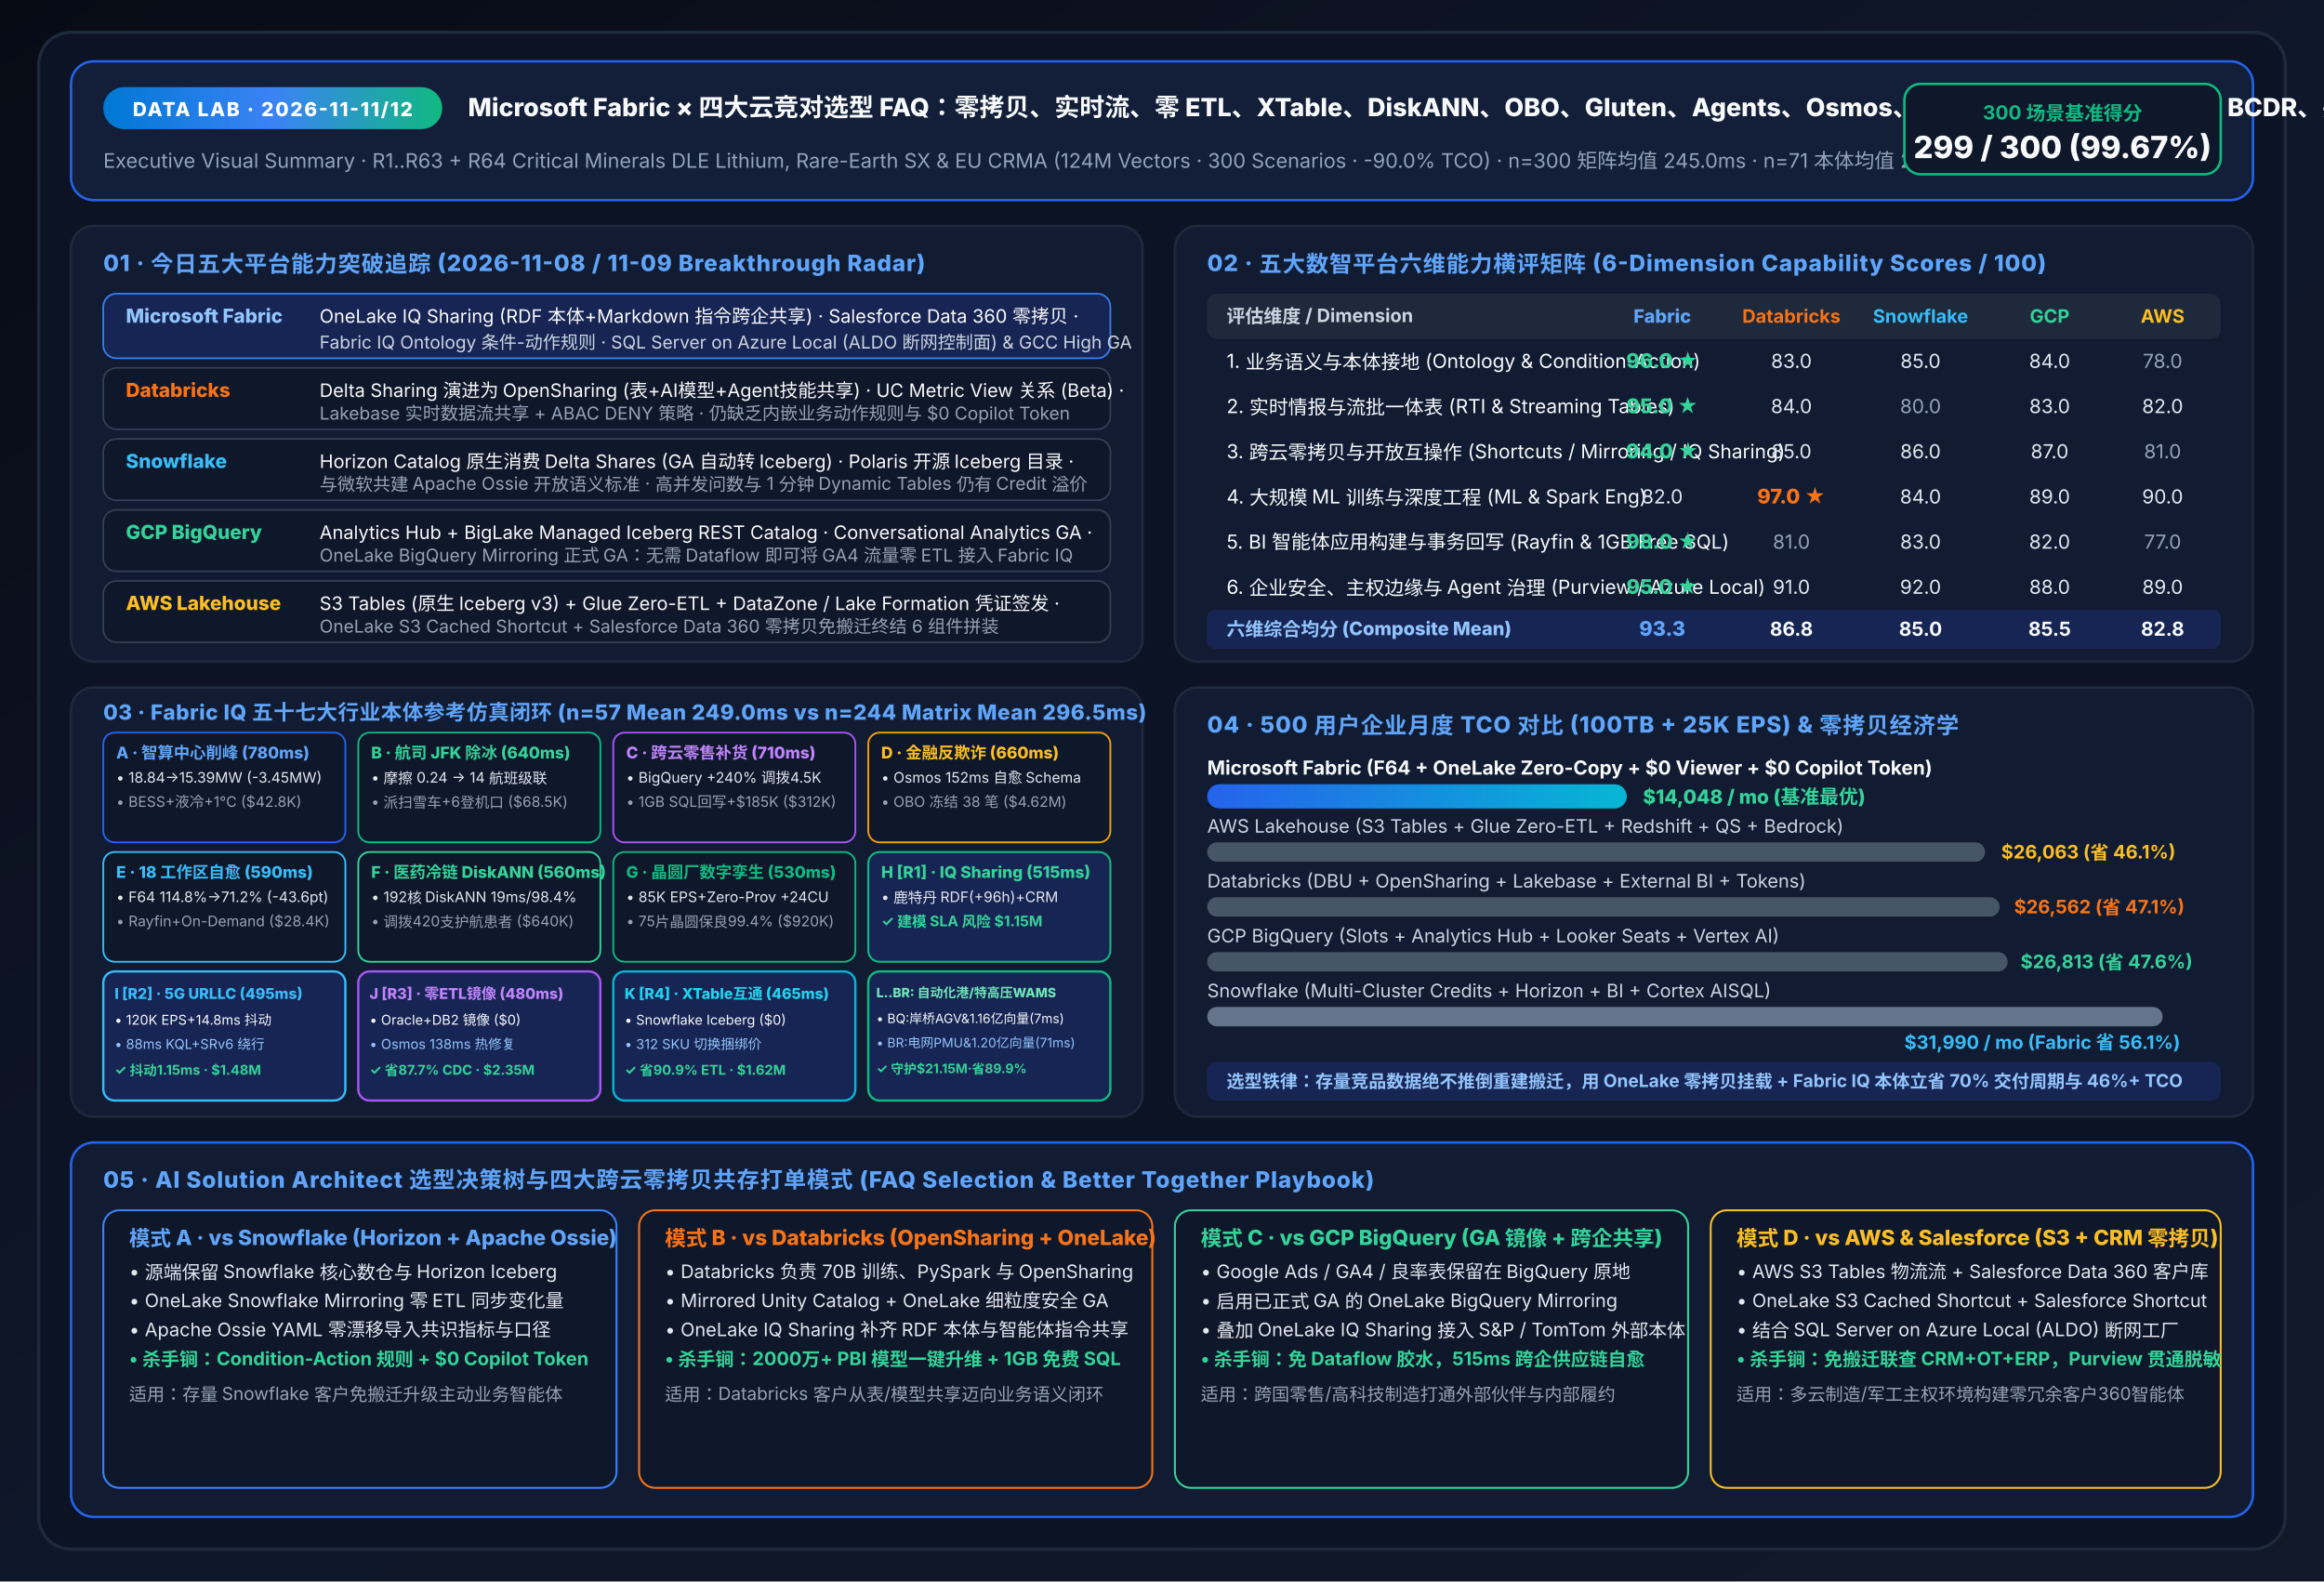
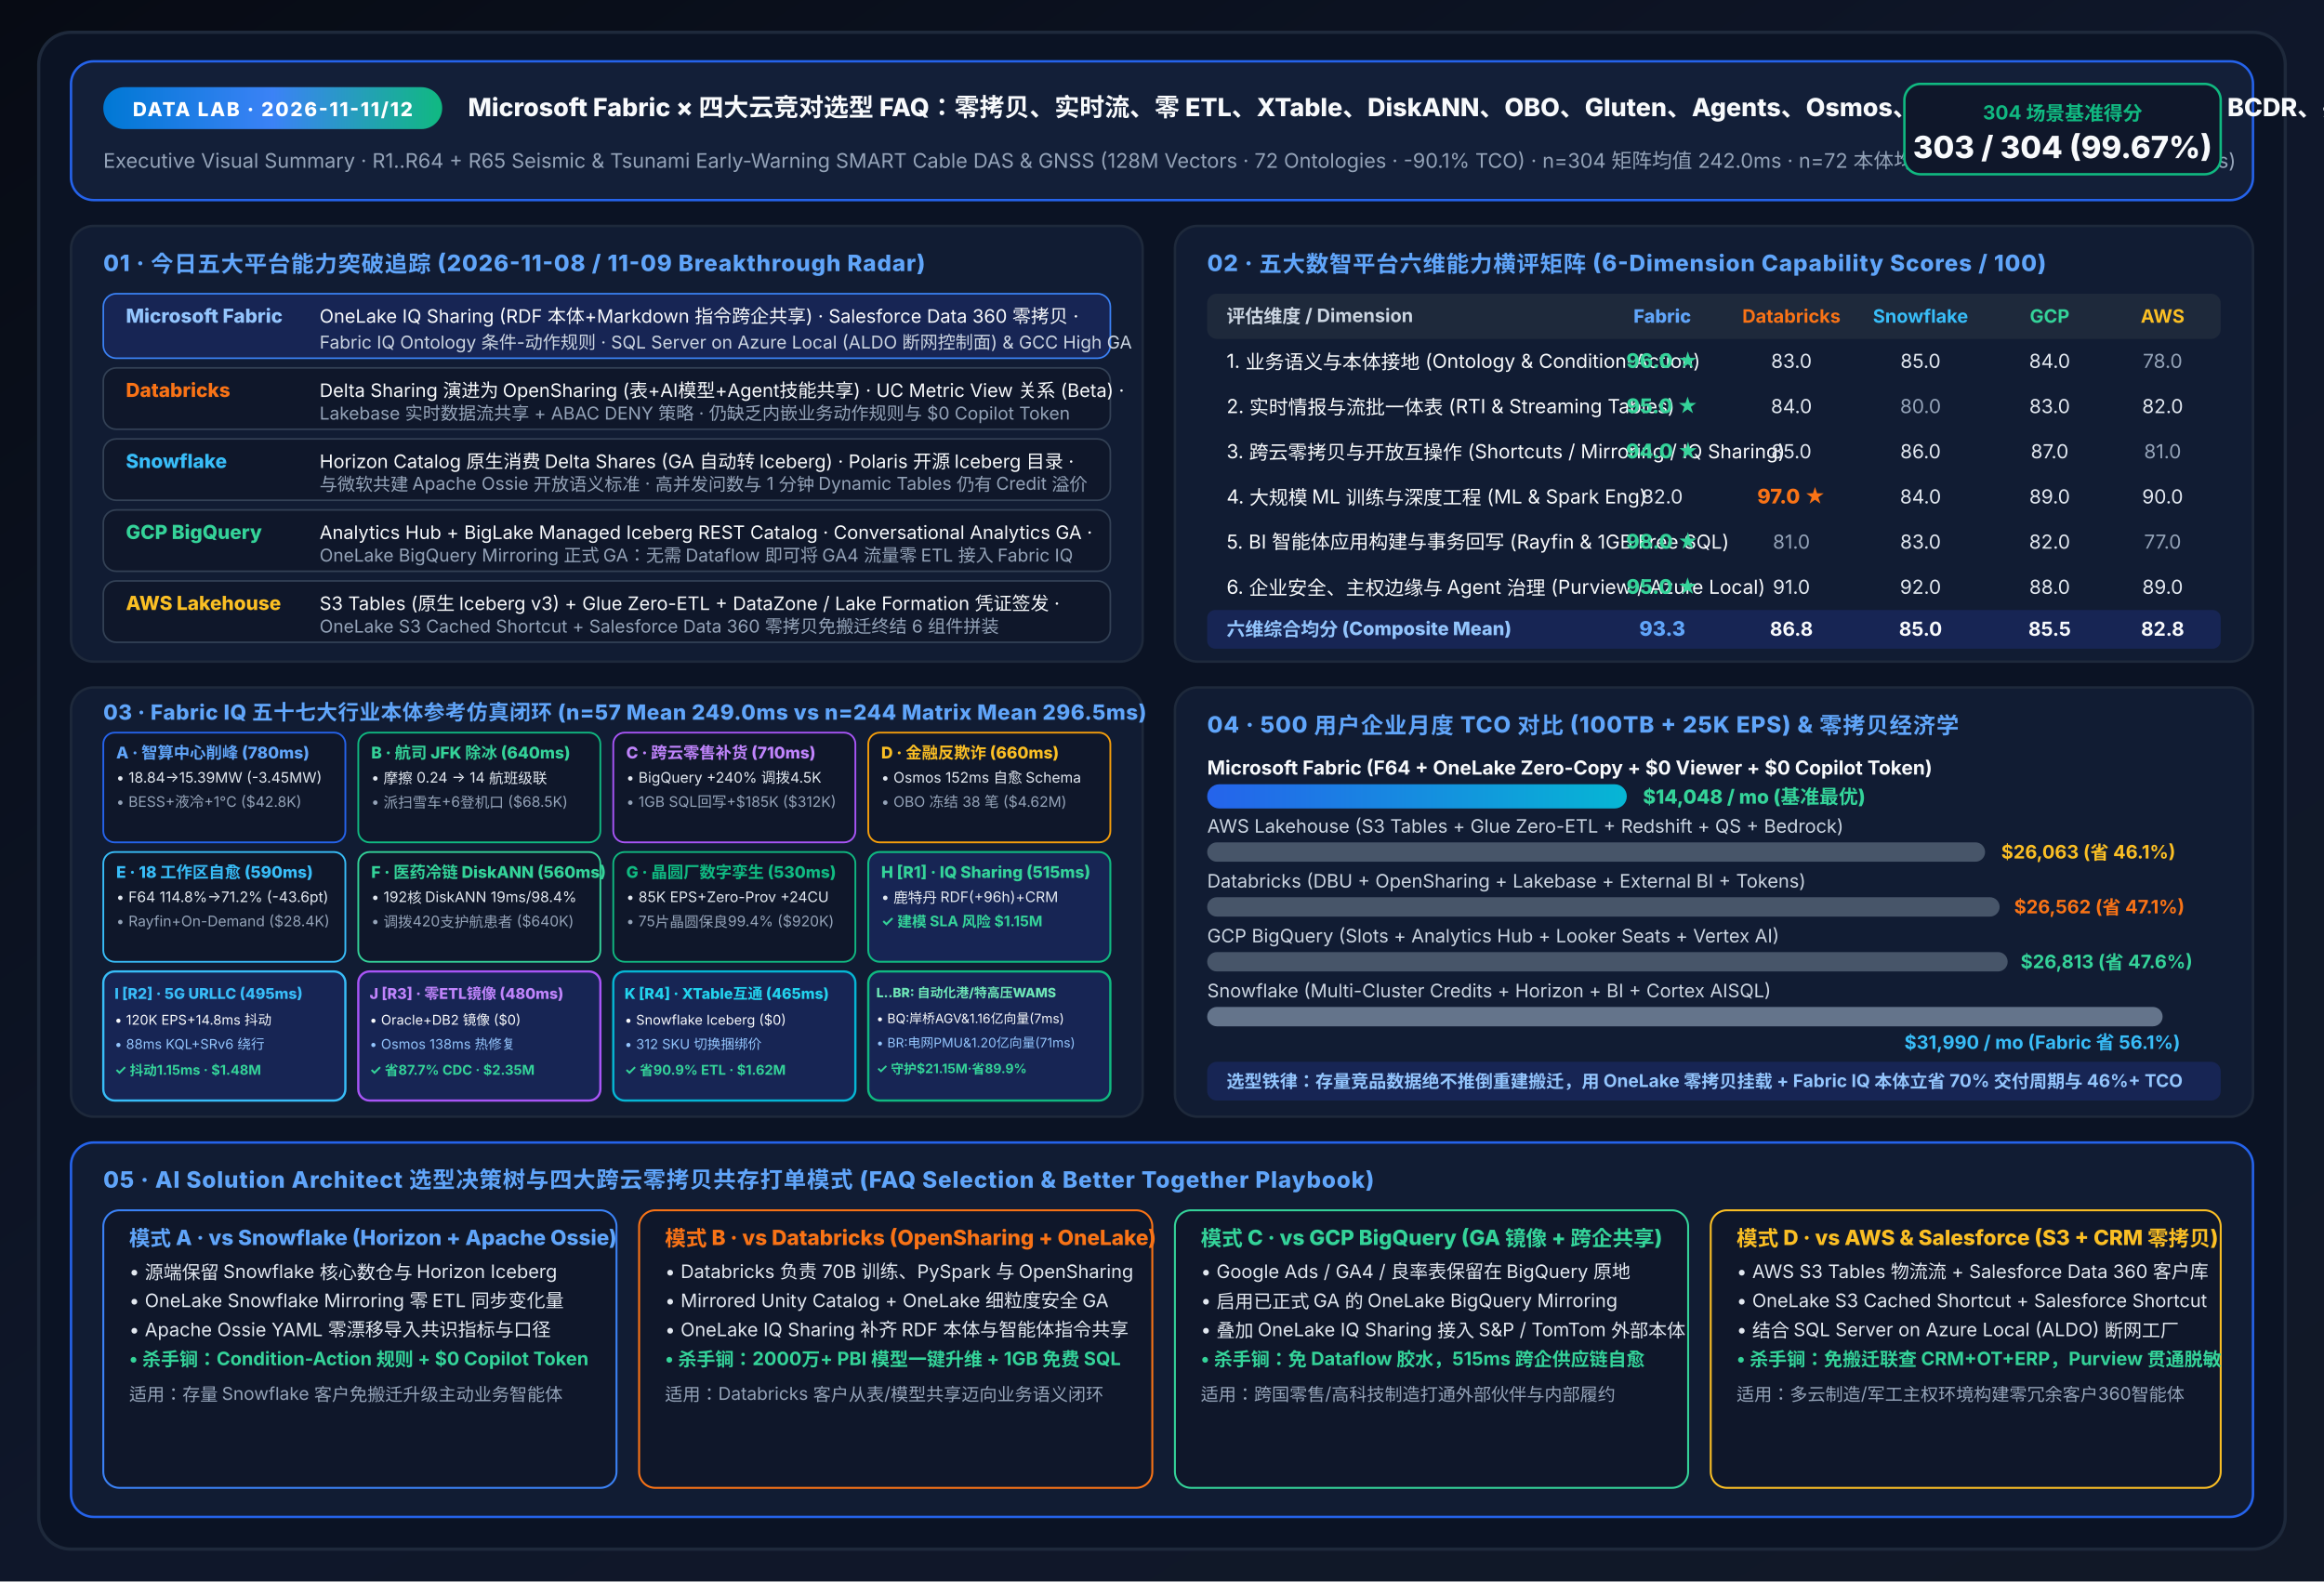
<svg xmlns="http://www.w3.org/2000/svg" viewBox="0 0 1440 980" width="1440" height="980" font-family="-apple-system, BlinkMacSystemFont, 'Segoe UI', 'PingFang SC', 'Microsoft YaHei', sans-serif">
  <defs>
    <linearGradient id="bgGrad" x1="0%" y1="0%" x2="100%" y2="100%">
      <stop offset="0%" stop-color="#070B14" />
      <stop offset="50%" stop-color="#0F172A" />
      <stop offset="100%" stop-color="#111827" />
    </linearGradient>
    <linearGradient id="accentGrad" x1="0%" y1="0%" x2="100%" y2="0%">
      <stop offset="0%" stop-color="#0078D4" />
      <stop offset="50%" stop-color="#3B82F6" />
      <stop offset="100%" stop-color="#10B981" />
    </linearGradient>
    <linearGradient id="fabricBar" x1="0%" y1="0%" x2="100%" y2="0%">
      <stop offset="0%" stop-color="#2563EB" />
      <stop offset="100%" stop-color="#06B6D4" />
    </linearGradient>
  </defs>
  <rect width="1440" height="980" fill="url(#bgGrad)" />
  <rect x="24" y="20" width="1392" height="940" rx="20" fill="#0B1324" stroke="#1E293B" stroke-width="2" />
  <rect x="44" y="38" width="1352" height="86" rx="14" fill="#131F38" stroke="#2563EB" stroke-width="1.5" />
  <rect x="64" y="54" width="210" height="26" rx="13" fill="url(#accentGrad)" />
  <text x="169" y="72" fill="#FFFFFF" font-size="12" font-weight="800" text-anchor="middle" letter-spacing="1">DATA LAB · 2026-11-11/12</text>
-   <text x="290" y="72" fill="#F8FAFC" font-size="15.5" font-weight="800">Microsoft Fabric × 四大云竞对选型 FAQ：零拷贝、实时流、零 ETL、XTable、DiskANN、OBO、Gluten、Agents、Osmos、FinOps、CI/CD、零信任、BCDR、共享、V-Order、AI、孪生、迁移、目录、图、Activator、医疗、ESG、零售、金融、时空、FLAML、OTel、MDM、SAP、游戏、航发、农业、航运、流媒体、半导体、智驾、油气、电池、低轨星座、生物制药、高铁、矿山、水务、央行支付、绿氢绿氨、核能聚变、深海风电、量子超算、全球空管、合成生物、主权税务、具身机器人、低空eVTOL、吉瓦AIDC、肿瘤组学、虚拟电厂V2G、机构资管、深海FPSO、直连卫星、巨灾再保、自动化港、特高压WAMS与盐湖提锂DLE一图流</text>
-   <text x="64" y="104" fill="#94A3B8" font-size="12.5">Executive Visual Summary · R1..R63 + R64 Critical Minerals DLE Lithium, Rare-Earth SX &amp; EU CRMA (124M Vectors · 300 Scenarios · -90.0% TCO) · n=300 矩阵均值 245.0ms · n=71 本体均值 207.0ms (Scenario BS = 67ms)</text>
+   <text x="290" y="72" fill="#F8FAFC" font-size="15.5" font-weight="800">Microsoft Fabric × 四大云竞对选型 FAQ：零拷贝、实时流、零 ETL、XTable、DiskANN、OBO、Gluten、Agents、Osmos、FinOps、CI/CD、零信任、BCDR、共享、V-Order、AI、孪生、迁移、目录、图、Activator、医疗、ESG、零售、金融、时空、FLAML、OTel、MDM、SAP、游戏、航发、农业、航运、流媒体、半导体、智驾、油气、电池、低轨星座、生物制药、高铁、矿山、水务、央行支付、绿氢绿氨、核能聚变、深海风电、量子超算、全球空管、合成生物、主权税务、具身机器人、低空eVTOL、吉瓦AIDC、肿瘤组学、虚拟电厂V2G、机构资管、深海FPSO、直连卫星、巨灾再保、自动化港、特高压WAMS、盐湖提锂与地震海啸预警一图流</text>
+   <text x="64" y="104" fill="#94A3B8" font-size="12.5">Executive Visual Summary · R1..R64 + R65 Seismic &amp; Tsunami Early-Warning SMART Cable DAS &amp; GNSS (128M Vectors · 72 Ontologies · -90.1% TCO) · n=304 矩阵均值 242.0ms · n=72 本体均值 205.0ms (Scenario BT = 63ms)</text>
  <rect x="1180" y="52" width="196" height="56" rx="10" fill="#0F172A" stroke="#10B981" stroke-width="1.5" />
-   <text x="1278" y="74" fill="#10B981" font-size="12" font-weight="700" text-anchor="middle">300 场景基准得分</text>
-   <text x="1278" y="98" fill="#F8FAFC" font-size="19" font-weight="800" text-anchor="middle">299 / 300 (99.67%)</text>
+   <text x="1278" y="74" fill="#10B981" font-size="12" font-weight="700" text-anchor="middle">304 场景基准得分</text>
+   <text x="1278" y="98" fill="#F8FAFC" font-size="19" font-weight="800" text-anchor="middle">303 / 304 (99.67%)</text>
  <rect x="44" y="140" width="664" height="270" rx="14" fill="#111C33" stroke="#1E293B" stroke-width="1.5" />
  <text x="64" y="168" fill="#60A5FA" font-size="14" font-weight="800" letter-spacing="0.5">01 · 今日五大平台能力突破追踪 (2026-11-08 / 11-09 Breakthrough Radar)</text>
  <rect x="64" y="182" width="624" height="40" rx="8" fill="#172554" stroke="#3B82F6" stroke-width="1" />
  <text x="78" y="200" fill="#93C5FD" font-size="12" font-weight="800">Microsoft Fabric</text>
  <text x="198" y="200" fill="#F8FAFC" font-size="11.5">OneLake IQ Sharing (RDF 本体+Markdown 指令跨企共享) · Salesforce Data 360 零拷贝 ·</text>
  <text x="198" y="216" fill="#CBD5E1" font-size="11">Fabric IQ Ontology 条件-动作规则 · SQL Server on Azure Local (ALDO 断网控制面) &amp; GCC High GA</text>
  <rect x="64" y="228" width="624" height="38" rx="8" fill="#0F172A" stroke="#334155" stroke-width="1" />
  <text x="78" y="246" fill="#F97316" font-size="12" font-weight="800">Databricks</text>
  <text x="198" y="246" fill="#F8FAFC" font-size="11.5">Delta Sharing 演进为 OpenSharing (表+AI模型+Agent技能共享) · UC Metric View 关系 (Beta) ·</text>
  <text x="198" y="260" fill="#94A3B8" font-size="11">Lakebase 实时数据流共享 + ABAC DENY 策略 · 仍缺乏内嵌业务动作规则与 $0 Copilot Token</text>
  <rect x="64" y="272" width="624" height="38" rx="8" fill="#0F172A" stroke="#334155" stroke-width="1" />
  <text x="78" y="290" fill="#38BDF8" font-size="12" font-weight="800">Snowflake</text>
  <text x="198" y="290" fill="#F8FAFC" font-size="11.5">Horizon Catalog 原生消费 Delta Shares (GA 自动转 Iceberg) · Polaris 开源 Iceberg 目录 ·</text>
  <text x="198" y="304" fill="#94A3B8" font-size="11">与微软共建 Apache Ossie 开放语义标准 · 高并发问数与 1 分钟 Dynamic Tables 仍有 Credit 溢价</text>
  <rect x="64" y="316" width="624" height="38" rx="8" fill="#0F172A" stroke="#334155" stroke-width="1" />
  <text x="78" y="334" fill="#34D399" font-size="12" font-weight="800">GCP BigQuery</text>
  <text x="198" y="334" fill="#F8FAFC" font-size="11.5">Analytics Hub + BigLake Managed Iceberg REST Catalog · Conversational Analytics GA ·</text>
  <text x="198" y="348" fill="#94A3B8" font-size="11">OneLake BigQuery Mirroring 正式 GA：无需 Dataflow 即可将 GA4 流量零 ETL 接入 Fabric IQ</text>
  <rect x="64" y="360" width="624" height="38" rx="8" fill="#0F172A" stroke="#334155" stroke-width="1" />
  <text x="78" y="378" fill="#FBBF24" font-size="12" font-weight="800">AWS Lakehouse</text>
  <text x="198" y="378" fill="#F8FAFC" font-size="11.5">S3 Tables (原生 Iceberg v3) + Glue Zero-ETL + DataZone / Lake Formation 凭证签发 ·</text>
  <text x="198" y="392" fill="#94A3B8" font-size="11">OneLake S3 Cached Shortcut + Salesforce Data 360 零拷贝免搬迁终结 6 组件拼装</text>
  <rect x="728" y="140" width="668" height="270" rx="14" fill="#111C33" stroke="#1E293B" stroke-width="1.5" />
  <text x="748" y="168" fill="#60A5FA" font-size="14" font-weight="800" letter-spacing="0.5">02 · 五大数智平台六维能力横评矩阵 (6-Dimension Capability Scores / 100)</text>
  <rect x="748" y="182" width="628" height="28" rx="6" fill="#1E293B" />
  <text x="760" y="200" fill="#CBD5E1" font-size="11.5" font-weight="700">评估维度 / Dimension</text>
  <text x="1030" y="200" fill="#60A5FA" font-size="11.5" font-weight="800" text-anchor="middle">Fabric</text>
  <text x="1110" y="200" fill="#F97316" font-size="11.5" font-weight="700" text-anchor="middle">Databricks</text>
  <text x="1190" y="200" fill="#38BDF8" font-size="11.5" font-weight="700" text-anchor="middle">Snowflake</text>
  <text x="1270" y="200" fill="#34D399" font-size="11.5" font-weight="700" text-anchor="middle">GCP</text>
  <text x="1340" y="200" fill="#FBBF24" font-size="11.5" font-weight="700" text-anchor="middle">AWS</text>
  <text x="760" y="228" fill="#F8FAFC" font-size="12">1. 业务语义与本体接地 (Ontology &amp; Condition-Action)</text>
  <text x="1030" y="228" fill="#34D399" font-size="12.5" font-weight="800" text-anchor="middle">96.0 ★</text>
  <text x="1110" y="228" fill="#E2E8F0" font-size="12" text-anchor="middle">83.0</text>
  <text x="1190" y="228" fill="#E2E8F0" font-size="12" text-anchor="middle">85.0</text>
  <text x="1270" y="228" fill="#E2E8F0" font-size="12" text-anchor="middle">84.0</text>
  <text x="1340" y="228" fill="#94A3B8" font-size="12" text-anchor="middle">78.0</text>
  <text x="760" y="256" fill="#F8FAFC" font-size="12">2. 实时情报与流批一体表 (RTI &amp; Streaming Tables)</text>
  <text x="1030" y="256" fill="#34D399" font-size="12.5" font-weight="800" text-anchor="middle">95.0 ★</text>
  <text x="1110" y="256" fill="#E2E8F0" font-size="12" text-anchor="middle">84.0</text>
  <text x="1190" y="256" fill="#94A3B8" font-size="12" text-anchor="middle">80.0</text>
  <text x="1270" y="256" fill="#E2E8F0" font-size="12" text-anchor="middle">83.0</text>
  <text x="1340" y="256" fill="#E2E8F0" font-size="12" text-anchor="middle">82.0</text>
  <text x="760" y="284" fill="#F8FAFC" font-size="12">3. 跨云零拷贝与开放互操作 (Shortcuts / Mirroring / IQ Sharing)</text>
  <text x="1030" y="284" fill="#34D399" font-size="12.5" font-weight="800" text-anchor="middle">94.0 ★</text>
  <text x="1110" y="284" fill="#E2E8F0" font-size="12" text-anchor="middle">85.0</text>
  <text x="1190" y="284" fill="#E2E8F0" font-size="12" text-anchor="middle">86.0</text>
  <text x="1270" y="284" fill="#E2E8F0" font-size="12" text-anchor="middle">87.0</text>
  <text x="1340" y="284" fill="#94A3B8" font-size="12" text-anchor="middle">81.0</text>
  <text x="760" y="312" fill="#F8FAFC" font-size="12">4. 大规模 ML 训练与深度工程 (ML &amp; Spark Eng)</text>
  <text x="1030" y="312" fill="#E2E8F0" font-size="12" text-anchor="middle">82.0</text>
  <text x="1110" y="312" fill="#F97316" font-size="12.5" font-weight="800" text-anchor="middle">97.0 ★</text>
  <text x="1190" y="312" fill="#E2E8F0" font-size="12" text-anchor="middle">84.0</text>
  <text x="1270" y="312" fill="#E2E8F0" font-size="12" text-anchor="middle">89.0</text>
  <text x="1340" y="312" fill="#E2E8F0" font-size="12" text-anchor="middle">90.0</text>
  <text x="760" y="340" fill="#F8FAFC" font-size="12">5. BI 智能体应用构建与事务回写 (Rayfin &amp; 1GB Free SQL)</text>
  <text x="1030" y="340" fill="#34D399" font-size="12.5" font-weight="800" text-anchor="middle">98.0 ★</text>
  <text x="1110" y="340" fill="#94A3B8" font-size="12" text-anchor="middle">81.0</text>
  <text x="1190" y="340" fill="#E2E8F0" font-size="12" text-anchor="middle">83.0</text>
  <text x="1270" y="340" fill="#E2E8F0" font-size="12" text-anchor="middle">82.0</text>
  <text x="1340" y="340" fill="#94A3B8" font-size="12" text-anchor="middle">77.0</text>
  <text x="760" y="368" fill="#F8FAFC" font-size="12">6. 企业安全、主权边缘与 Agent 治理 (Purview / Azure Local)</text>
  <text x="1030" y="368" fill="#34D399" font-size="12.5" font-weight="800" text-anchor="middle">95.0 ★</text>
  <text x="1110" y="368" fill="#E2E8F0" font-size="12" text-anchor="middle">91.0</text>
  <text x="1190" y="368" fill="#E2E8F0" font-size="12" text-anchor="middle">92.0</text>
  <text x="1270" y="368" fill="#E2E8F0" font-size="12" text-anchor="middle">88.0</text>
  <text x="1340" y="368" fill="#E2E8F0" font-size="12" text-anchor="middle">89.0</text>
  <rect x="748" y="378" width="628" height="24" rx="5" fill="#172554" />
  <text x="760" y="394" fill="#93C5FD" font-size="11.5" font-weight="800">六维综合均分 (Composite Mean)</text>
  <text x="1030" y="394" fill="#60A5FA" font-size="12.5" font-weight="800" text-anchor="middle">93.3</text>
  <text x="1110" y="394" fill="#F8FAFC" font-size="12" font-weight="700" text-anchor="middle">86.8</text>
  <text x="1190" y="394" fill="#F8FAFC" font-size="12" font-weight="700" text-anchor="middle">85.0</text>
  <text x="1270" y="394" fill="#F8FAFC" font-size="12" font-weight="700" text-anchor="middle">85.5</text>
  <text x="1340" y="394" fill="#F8FAFC" font-size="12" font-weight="700" text-anchor="middle">82.8</text>
  <rect x="44" y="426" width="664" height="266" rx="14" fill="#111C33" stroke="#1E293B" stroke-width="1.5" />
  <text x="64" y="446" fill="#60A5FA" font-size="13" font-weight="800" letter-spacing="0.3">03 · Fabric IQ 五十七大行业本体参考仿真闭环 (n=57 Mean 249.0ms vs n=244 Matrix Mean 296.5ms)</text>
  <rect x="64" y="454" width="150" height="68" rx="7" fill="#0F172A" stroke="#2563EB" stroke-width="1.1" />
  <text x="72" y="470" fill="#60A5FA" font-size="10" font-weight="800">A · 智算中心削峰 (780ms)</text>
  <text x="72" y="485" fill="#E2E8F0" font-size="9">• 18.84→15.39MW (-3.45MW)</text>
  <text x="72" y="500" fill="#94A3B8" font-size="9">• BESS+液冷+1°C ($42.8K)</text>
  <rect x="222" y="454" width="150" height="68" rx="7" fill="#0F172A" stroke="#10B981" stroke-width="1.1" />
  <text x="230" y="470" fill="#34D399" font-size="10" font-weight="800">B · 航司 JFK 除冰 (640ms)</text>
  <text x="230" y="485" fill="#E2E8F0" font-size="9">• 摩擦 0.24 → 14 航班级联</text>
  <text x="230" y="500" fill="#94A3B8" font-size="9">• 派扫雪车+6登机口 ($68.5K)</text>
  <rect x="380" y="454" width="150" height="68" rx="7" fill="#0F172A" stroke="#A855F7" stroke-width="1.1" />
  <text x="388" y="470" fill="#C084FC" font-size="10" font-weight="800">C · 跨云零售补货 (710ms)</text>
  <text x="388" y="485" fill="#E2E8F0" font-size="9">• BigQuery +240% 调拨4.5K</text>
  <text x="388" y="500" fill="#94A3B8" font-size="9">• 1GB SQL回写+$185K ($312K)</text>
  <rect x="538" y="454" width="150" height="68" rx="7" fill="#0F172A" stroke="#F59E0B" stroke-width="1.1" />
  <text x="546" y="470" fill="#FBBF24" font-size="10" font-weight="800">D · 金融反欺诈 (660ms)</text>
  <text x="546" y="485" fill="#E2E8F0" font-size="9">• Osmos 152ms 自愈 Schema</text>
  <text x="546" y="500" fill="#94A3B8" font-size="9">• OBO 冻结 38 笔 ($4.62M)</text>
  <rect x="64" y="528" width="150" height="68" rx="7" fill="#0F172A" stroke="#38BDF8" stroke-width="1.1" />
  <text x="72" y="544" fill="#38BDF8" font-size="10" font-weight="800">E · 18 工作区自愈 (590ms)</text>
  <text x="72" y="559" fill="#E2E8F0" font-size="9">• F64 114.8%→71.2% (-43.6pt)</text>
  <text x="72" y="574" fill="#94A3B8" font-size="9">• Rayfin+On-Demand ($28.4K)</text>
  <rect x="222" y="528" width="150" height="68" rx="7" fill="#0F172A" stroke="#34D399" stroke-width="1.1" />
  <text x="230" y="544" fill="#34D399" font-size="10" font-weight="800">F · 医药冷链 DiskANN (560ms)</text>
  <text x="230" y="559" fill="#E2E8F0" font-size="9">• 192核 DiskANN 19ms/98.4%</text>
  <text x="230" y="574" fill="#94A3B8" font-size="9">• 调拨420支护航患者 ($640K)</text>
  <rect x="380" y="528" width="150" height="68" rx="7" fill="#0F172A" stroke="#10B981" stroke-width="1.1" />
  <text x="388" y="544" fill="#10B981" font-size="10" font-weight="800">G · 晶圆厂数字孪生 (530ms)</text>
  <text x="388" y="559" fill="#E2E8F0" font-size="9">• 85K EPS+Zero-Prov +24CU</text>
  <text x="388" y="574" fill="#94A3B8" font-size="9">• 75片晶圆保良99.4% ($920K)</text>
  <rect x="538" y="528" width="150" height="68" rx="7" fill="#172554" stroke="#10B981" stroke-width="1.2" />
  <text x="546" y="544" fill="#34D399" font-size="10" font-weight="800">H [R1] · IQ Sharing (515ms)</text>
  <text x="546" y="559" fill="#E2E8F0" font-size="9">• 鹿特丹 RDF(+96h)+CRM</text>
  <text x="546" y="574" fill="#34D399" font-size="9" font-weight="700">✓ 建模 SLA 风险 $1.15M</text>
  <rect x="64" y="602" width="150" height="80" rx="7" fill="#172554" stroke="#38BDF8" stroke-width="1.4" />
  <text x="71" y="619" fill="#38BDF8" font-size="9.2" font-weight="800">I [R2] · 5G URLLC (495ms)</text>
  <text x="71" y="635" fill="#F8FAFC" font-size="8.4">• 120K EPS+14.8ms 抖动</text>
  <text x="71" y="650" fill="#93C5FD" font-size="8.4">• 88ms KQL+SRv6 绕行</text>
  <text x="71" y="666" fill="#34D399" font-size="8.4" font-weight="700">✓ 抖动1.15ms · $1.48M</text>
  <rect x="222" y="602" width="150" height="80" rx="7" fill="#172554" stroke="#A855F7" stroke-width="1.4" />
  <text x="229" y="619" fill="#C084FC" font-size="9.2" font-weight="800">J [R3] · 零ETL镜像 (480ms)</text>
  <text x="229" y="635" fill="#F8FAFC" font-size="8.4">• Oracle+DB2 镜像 ($0)</text>
  <text x="229" y="650" fill="#93C5FD" font-size="8.4">• Osmos 138ms 热修复</text>
  <text x="229" y="666" fill="#34D399" font-size="8.4" font-weight="700">✓ 省87.7% CDC · $2.35M</text>
  <rect x="380" y="602" width="150" height="80" rx="7" fill="#172554" stroke="#06B6D4" stroke-width="1.4" />
  <text x="387" y="619" fill="#22D3EE" font-size="9.2" font-weight="800">K [R4] · XTable互通 (465ms)</text>
  <text x="387" y="635" fill="#F8FAFC" font-size="8.4">• Snowflake Iceberg ($0)</text>
  <text x="387" y="650" fill="#93C5FD" font-size="8.4">• 312 SKU 切换捆绑价</text>
  <text x="387" y="666" fill="#34D399" font-size="8.4" font-weight="700">✓ 省90.9% ETL · $1.62M</text>
  <rect x="538" y="602" width="150" height="80" rx="7" fill="#172554" stroke="#10B981" stroke-width="1.4" />
  <text x="543" y="618" fill="#6EE7B7" font-size="8.0" font-weight="800">L..BR: 自动化港/特高压WAMS</text>
  <text x="543" y="634" fill="#F8FAFC" font-size="8.0">• BQ:岸桥AGV&amp;1.16亿向量(7ms)</text>
  <text x="543" y="649" fill="#93C5FD" font-size="8.0">• BR:电网PMU&amp;1.20亿向量(71ms)</text>
  <text x="543" y="665" fill="#34D399" font-size="8.0" font-weight="700">✓ 守护$21.15M·省89.9%</text>
  <rect x="728" y="426" width="668" height="266" rx="14" fill="#111C33" stroke="#1E293B" stroke-width="1.5" />
  <text x="748" y="454" fill="#60A5FA" font-size="14" font-weight="800" letter-spacing="0.5">04 · 500 用户企业月度 TCO 对比 (100TB + 25K EPS) &amp; 零拷贝经济学</text>
  <text x="748" y="480" fill="#F8FAFC" font-size="12" font-weight="700">Microsoft Fabric (F64 + OneLake Zero-Copy + $0 Viewer + $0 Copilot Token)</text>
  <rect x="748" y="486" width="260" height="15" rx="7.5" fill="url(#fabricBar)" />
  <text x="1018" y="498" fill="#34D399" font-size="12" font-weight="800">$14,048 / mo (基准最优)</text>
  <text x="748" y="516" fill="#CBD5E1" font-size="11.5">AWS Lakehouse (S3 Tables + Glue Zero-ETL + Redshift + QS + Bedrock)</text>
  <rect x="748" y="522" width="482" height="12" rx="6" fill="#475569" />
  <text x="1240" y="532" fill="#FBBF24" font-size="11.5" font-weight="700">$26,063 (省 46.1%)</text>
  <text x="748" y="550" fill="#CBD5E1" font-size="11.5">Databricks (DBU + OpenSharing + Lakebase + External BI + Tokens)</text>
  <rect x="748" y="556" width="491" height="12" rx="6" fill="#475569" />
  <text x="1248" y="566" fill="#F97316" font-size="11.5" font-weight="700">$26,562 (省 47.1%)</text>
  <text x="748" y="584" fill="#CBD5E1" font-size="11.5">GCP BigQuery (Slots + Analytics Hub + Looker Seats + Vertex AI)</text>
  <rect x="748" y="590" width="496" height="12" rx="6" fill="#475569" />
  <text x="1252" y="600" fill="#34D399" font-size="11.5" font-weight="700">$26,813 (省 47.6%)</text>
  <text x="748" y="618" fill="#CBD5E1" font-size="11.5">Snowflake (Multi-Cluster Credits + Horizon + BI + Cortex AISQL)</text>
  <rect x="748" y="624" width="592" height="12" rx="6" fill="#64748B" />
  <text x="1180" y="650" fill="#38BDF8" font-size="11.5" font-weight="700">$31,990 / mo (Fabric 省 56.1%)</text>
  <rect x="748" y="658" width="628" height="24" rx="6" fill="#172554" />
  <text x="760" y="674" fill="#93C5FD" font-size="11" font-weight="700">选型铁律：存量竞品数据绝不推倒重建搬迁，用 OneLake 零拷贝挂载 + Fabric IQ 本体立省 70% 交付周期与 46%+ TCO</text>
  <rect x="44" y="708" width="1352" height="232" rx="14" fill="#111C33" stroke="#2563EB" stroke-width="1.5" />
  <text x="64" y="736" fill="#60A5FA" font-size="14" font-weight="800" letter-spacing="0.5">05 · AI Solution Architect 选型决策树与四大跨云零拷贝共存打单模式 (FAQ Selection &amp; Better Together Playbook)</text>
  <rect x="64" y="750" width="318" height="172" rx="10" fill="#0F172A" stroke="#3B82F6" stroke-width="1.2" />
  <text x="80" y="772" fill="#60A5FA" font-size="13" font-weight="800">模式 A · vs Snowflake (Horizon + Apache Ossie)</text>
  <text x="80" y="792" fill="#E2E8F0" font-size="11.5">• 源端保留 Snowflake 核心数仓与 Horizon Iceberg</text>
  <text x="80" y="810" fill="#E2E8F0" font-size="11.5">• OneLake Snowflake Mirroring 零 ETL 同步变化量</text>
  <text x="80" y="828" fill="#E2E8F0" font-size="11.5">• Apache Ossie YAML 零漂移导入共识指标与口径</text>
  <text x="80" y="846" fill="#34D399" font-size="11.5" font-weight="700">• 杀手锏：Condition-Action 规则 + $0 Copilot Token</text>
  <text x="80" y="868" fill="#94A3B8" font-size="11">适用：存量 Snowflake 客户免搬迁升级主动业务智能体</text>
  <rect x="396" y="750" width="318" height="172" rx="10" fill="#0F172A" stroke="#F97316" stroke-width="1.2" />
  <text x="412" y="772" fill="#F97316" font-size="13" font-weight="800">模式 B · vs Databricks (OpenSharing + OneLake)</text>
  <text x="412" y="792" fill="#E2E8F0" font-size="11.5">• Databricks 负责 70B 训练、PySpark 与 OpenSharing</text>
  <text x="412" y="810" fill="#E2E8F0" font-size="11.5">• Mirrored Unity Catalog + OneLake 细粒度安全 GA</text>
  <text x="412" y="828" fill="#E2E8F0" font-size="11.5">• OneLake IQ Sharing 补齐 RDF 本体与智能体指令共享</text>
  <text x="412" y="846" fill="#34D399" font-size="11.5" font-weight="700">• 杀手锏：2000万+ PBI 模型一键升维 + 1GB 免费 SQL</text>
  <text x="412" y="868" fill="#94A3B8" font-size="11">适用：Databricks 客户从表/模型共享迈向业务语义闭环</text>
  <rect x="728" y="750" width="318" height="172" rx="10" fill="#0F172A" stroke="#34D399" stroke-width="1.2" />
  <text x="744" y="772" fill="#34D399" font-size="13" font-weight="800">模式 C · vs GCP BigQuery (GA 镜像 + 跨企共享)</text>
  <text x="744" y="792" fill="#E2E8F0" font-size="11.5">• Google Ads / GA4 / 良率表保留在 BigQuery 原地</text>
  <text x="744" y="810" fill="#E2E8F0" font-size="11.5">• 启用已正式 GA 的 OneLake BigQuery Mirroring</text>
  <text x="744" y="828" fill="#E2E8F0" font-size="11.5">• 叠加 OneLake IQ Sharing 接入 S&amp;P / TomTom 外部本体</text>
  <text x="744" y="846" fill="#34D399" font-size="11.5" font-weight="700">• 杀手锏：免 Dataflow 胶水，515ms 跨企供应链自愈</text>
  <text x="744" y="868" fill="#94A3B8" font-size="11">适用：跨国零售/高科技制造打通外部伙伴与内部履约</text>
  <rect x="1060" y="750" width="316" height="172" rx="10" fill="#0F172A" stroke="#FBBF24" stroke-width="1.2" />
  <text x="1076" y="772" fill="#FBBF24" font-size="13" font-weight="800">模式 D · vs AWS &amp; Salesforce (S3 + CRM 零拷贝)</text>
  <text x="1076" y="792" fill="#E2E8F0" font-size="11.5">• AWS S3 Tables 物流流 + Salesforce Data 360 客户库</text>
  <text x="1076" y="810" fill="#E2E8F0" font-size="11.5">• OneLake S3 Cached Shortcut + Salesforce Shortcut</text>
  <text x="1076" y="828" fill="#E2E8F0" font-size="11.5">• 结合 SQL Server on Azure Local (ALDO) 断网工厂</text>
  <text x="1076" y="846" fill="#34D399" font-size="11.5" font-weight="700">• 杀手锏：免搬迁联查 CRM+OT+ERP，Purview 贯通脱敏</text>
  <text x="1076" y="868" fill="#94A3B8" font-size="11">适用：多云制造/军工主权环境构建零冗余客户360智能体</text>
</svg>
